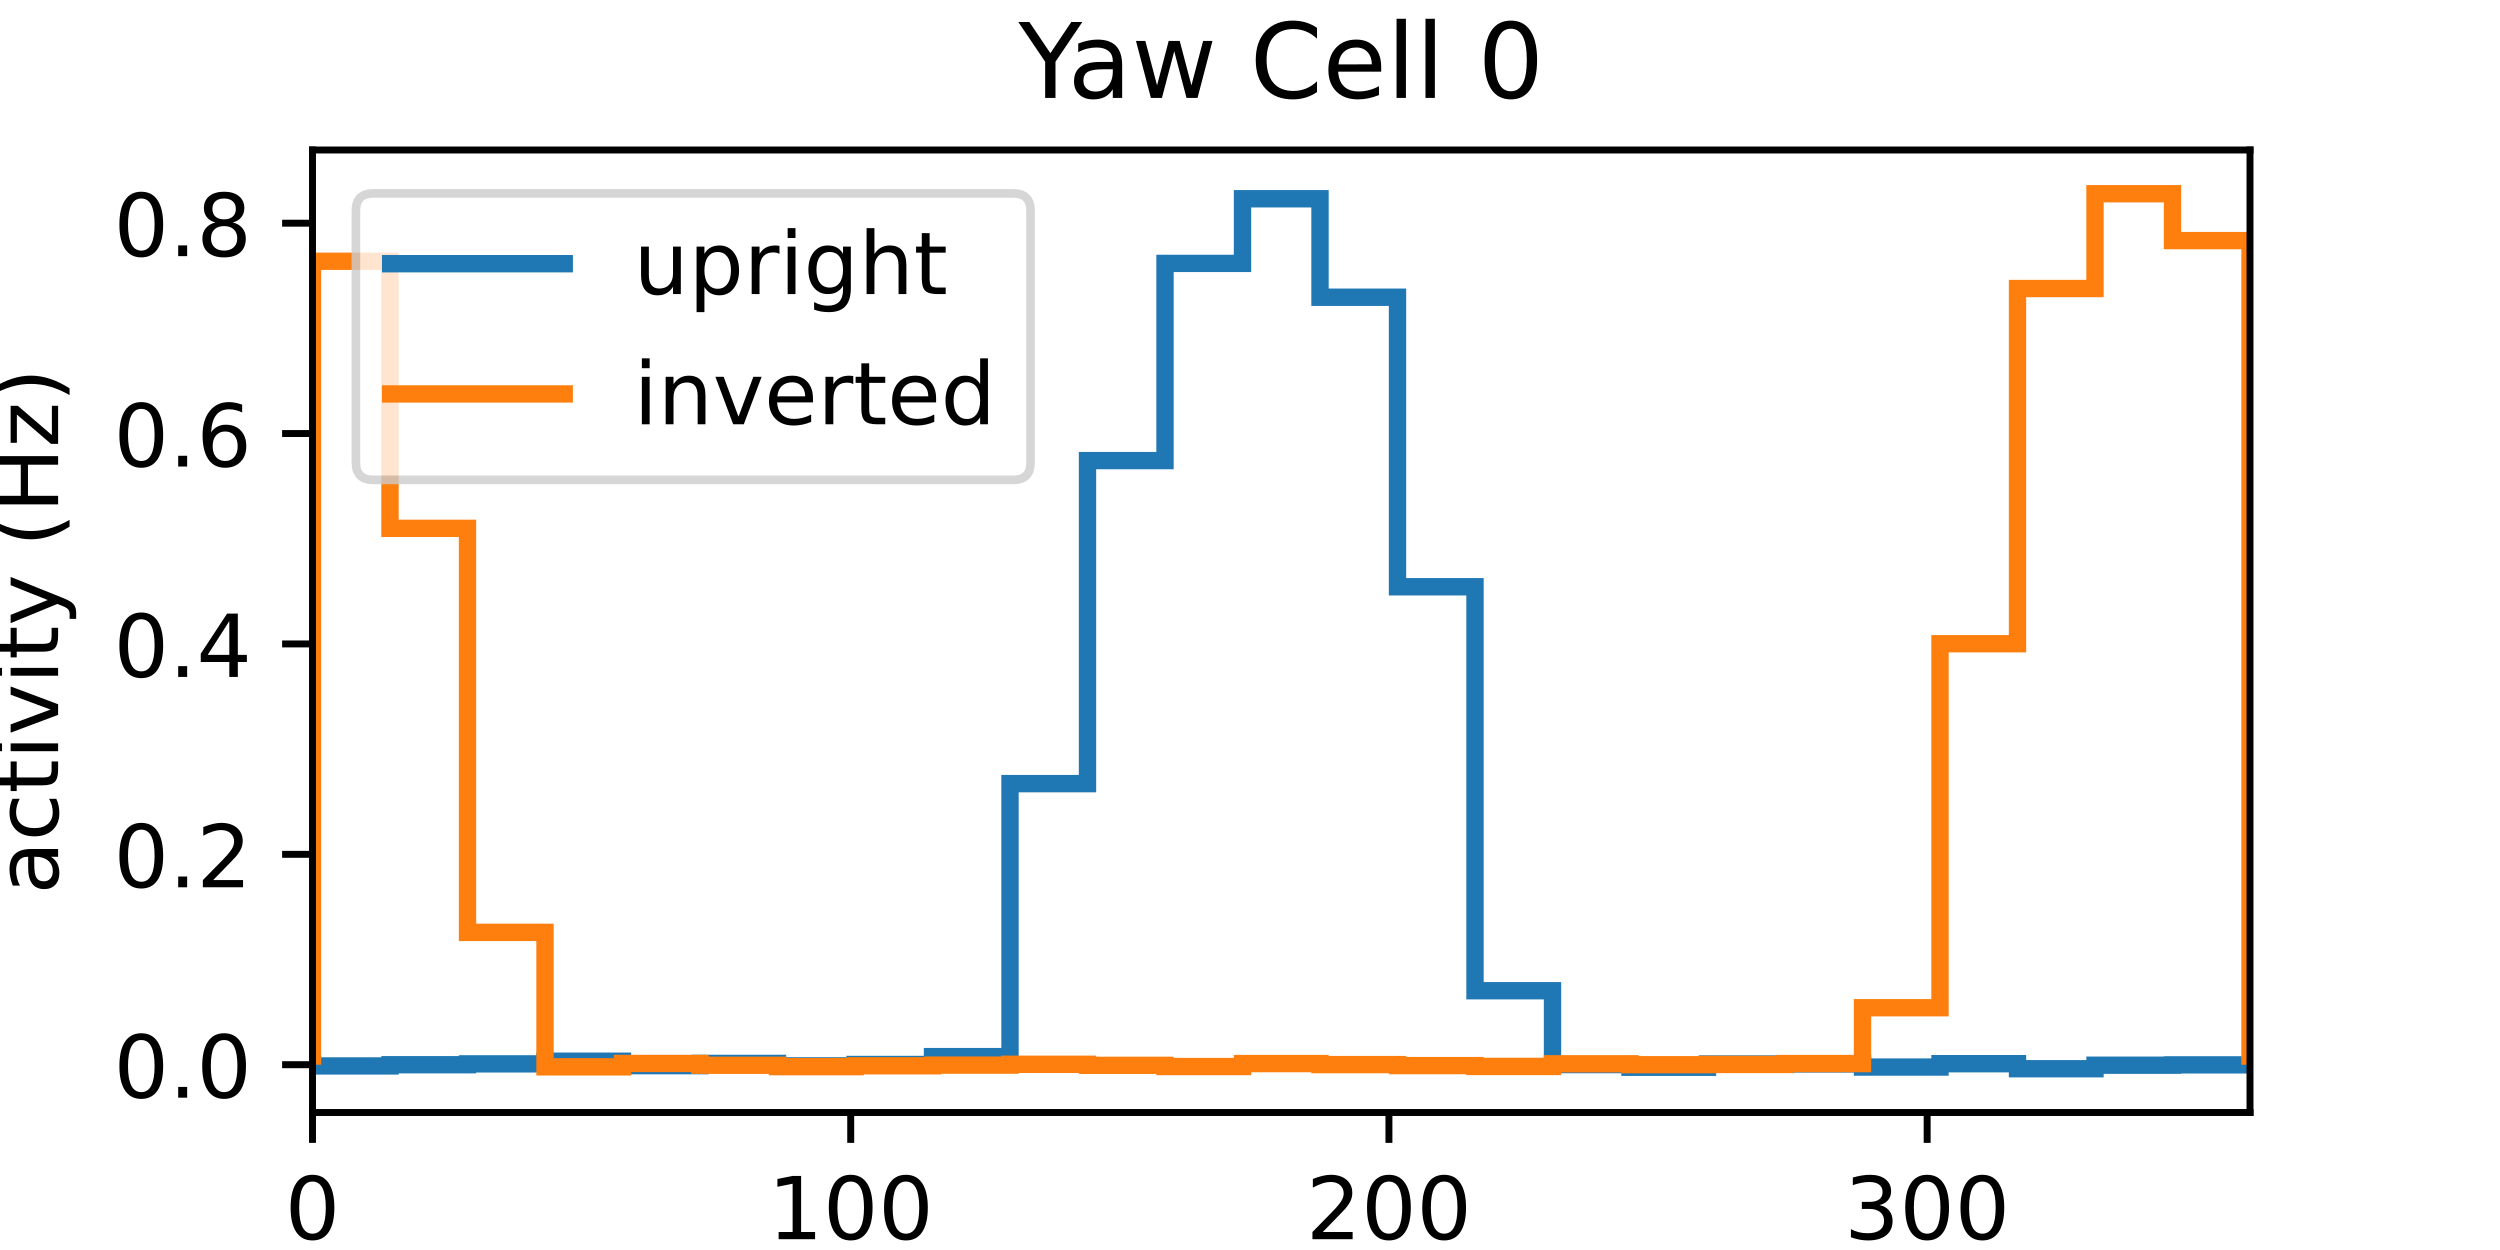
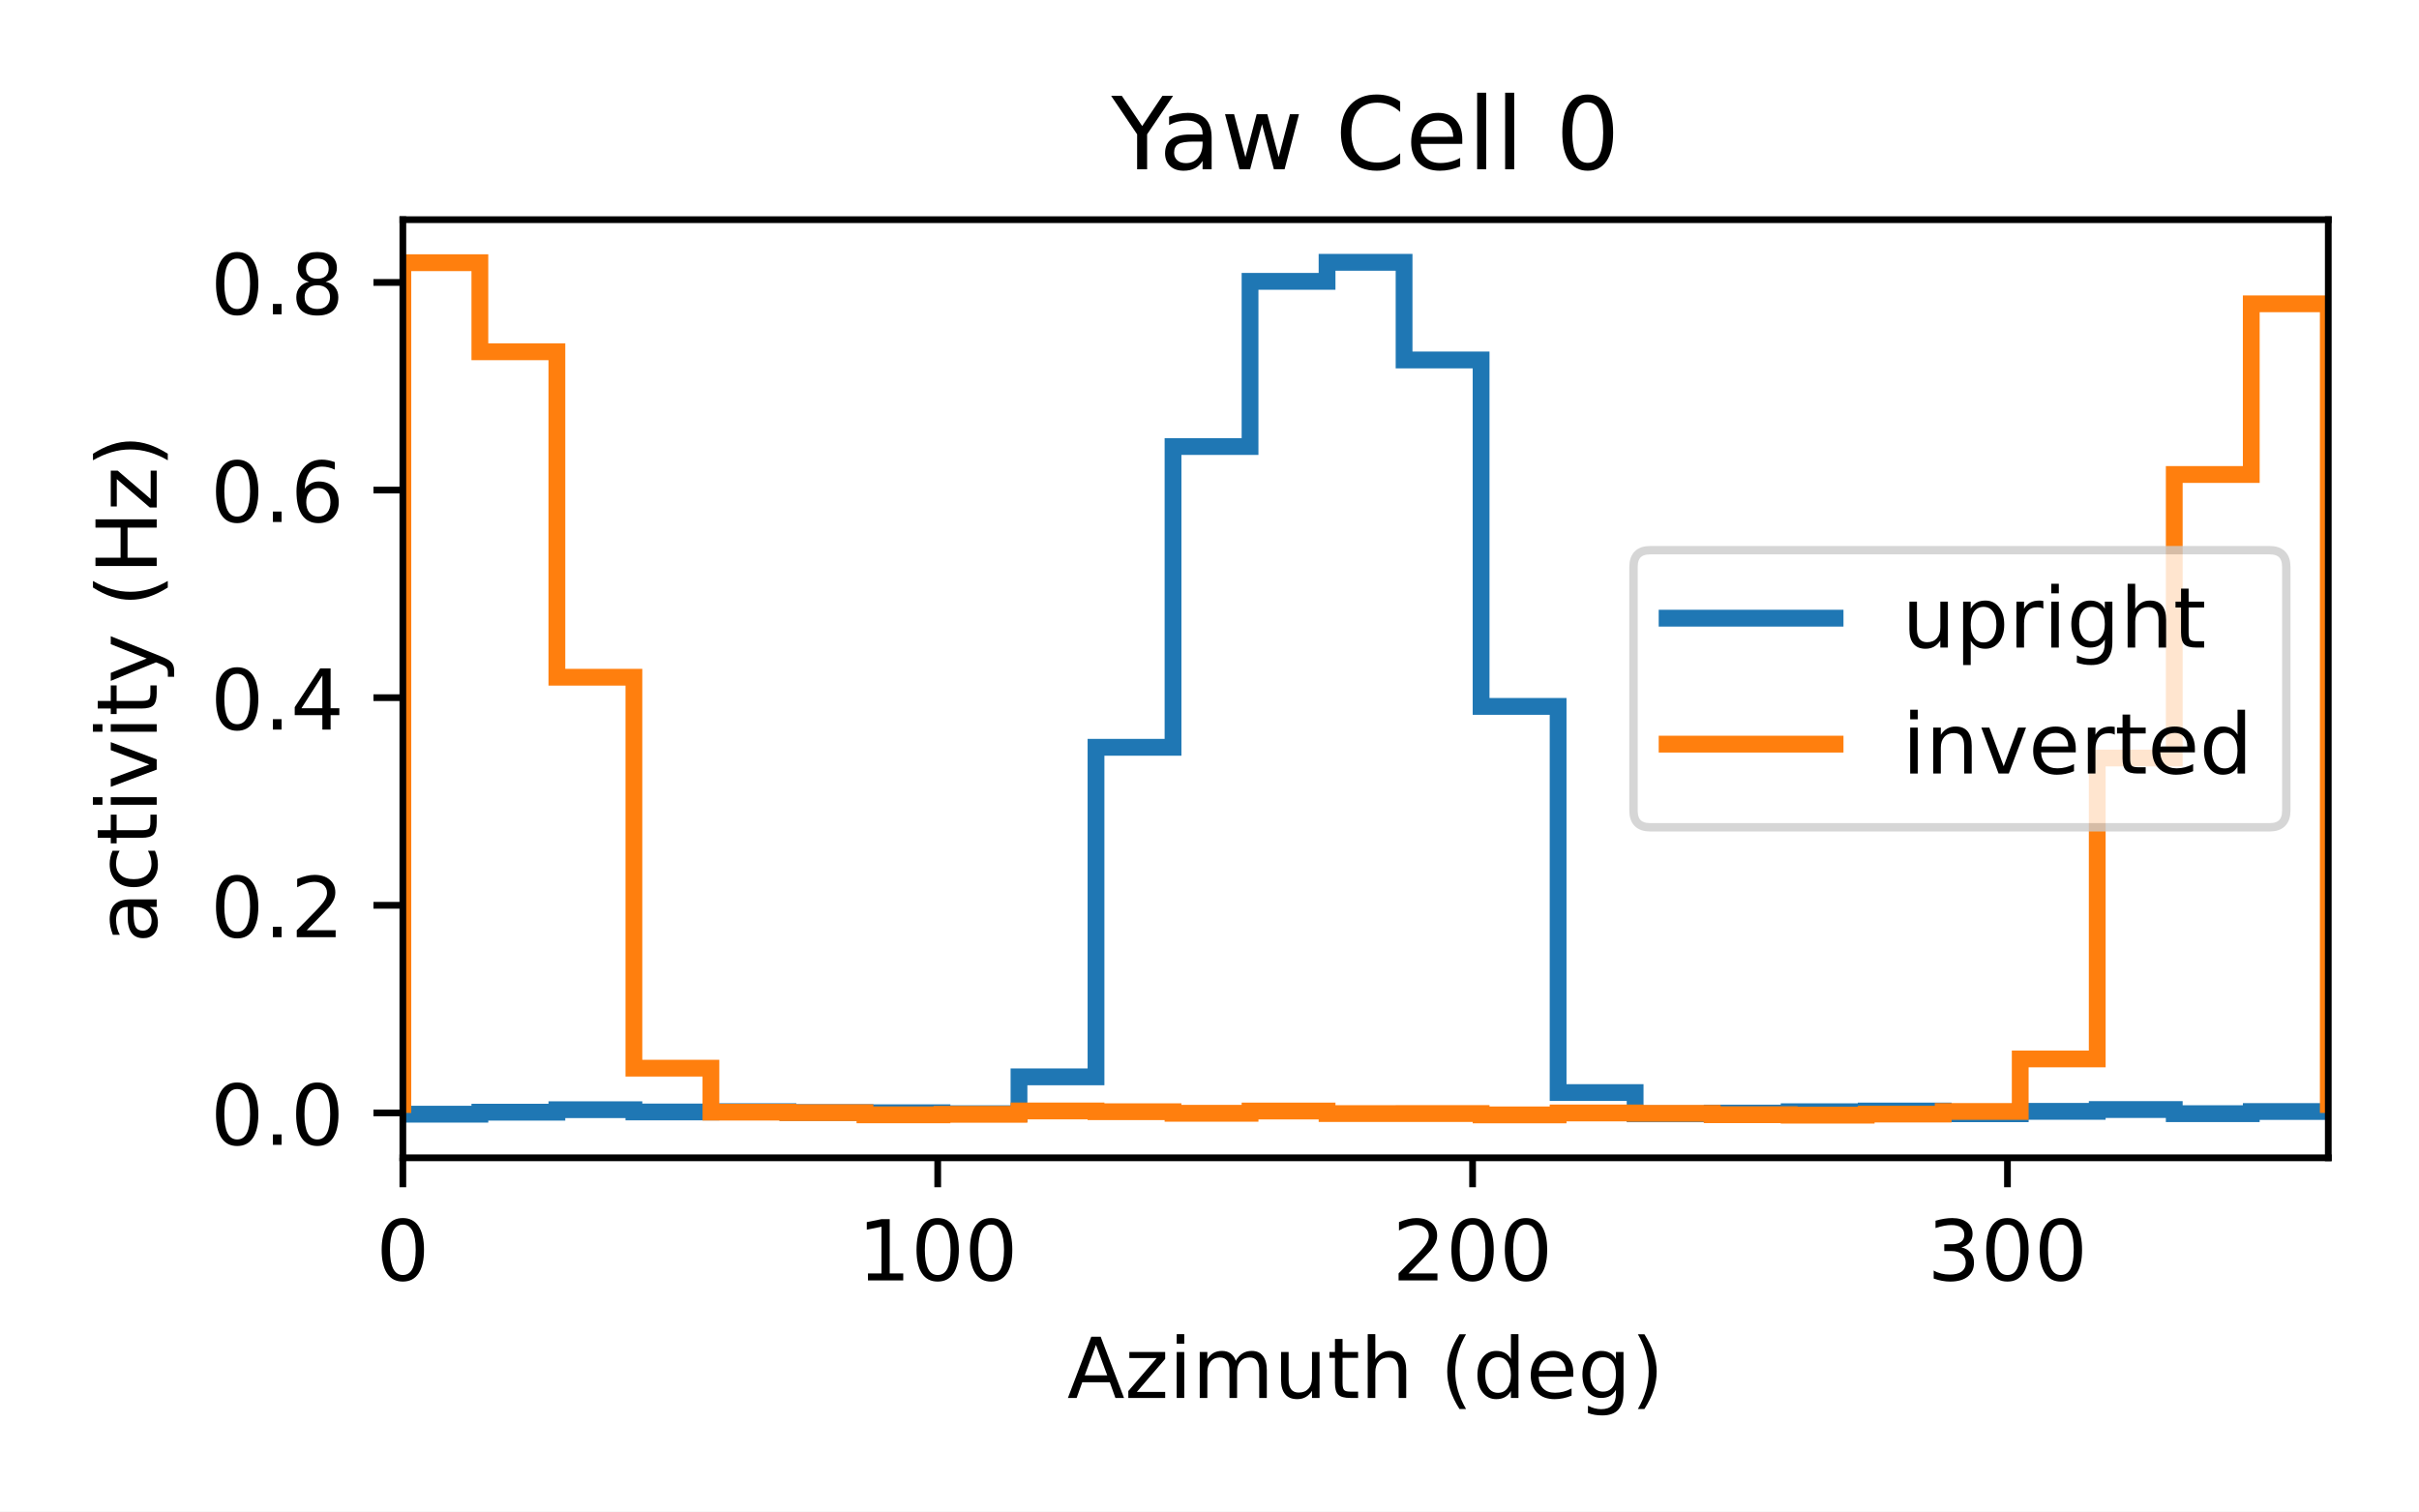
- <svg xmlns="http://www.w3.org/2000/svg" xmlns:xlink="http://www.w3.org/1999/xlink" width="288pt" height="144pt" viewBox="0 0 288 144" version="1.1">
+ <svg xmlns="http://www.w3.org/2000/svg" xmlns:xlink="http://www.w3.org/1999/xlink" width="288pt" height="180pt" viewBox="0 0 288 180" version="1.1">
  <defs>
    <style type="text/css">*{stroke-linejoin: round; stroke-linecap: butt}</style>
  </defs>
  <g id="figure_1">
    <g id="patch_1">
-       <path d="M 0 144  L 288 144  L 288 0  L 0 0  z " style="fill: #ffffff" />
+       <path d="M 0 180  L 288 180  L 288 0  L 0 0  z " style="fill: #ffffff" />
    </g>
    <g id="axes_1">
      <g id="patch_2">
-         <path d="M 36 128.16  L 259.2 128.16  L 259.2 17.28  L 36 17.28  z " style="fill: #ffffff" />
+         <path d="M 47.962 137.878  L 277.2 137.878  L 277.2 26.16  L 47.962 26.16  z " style="fill: #ffffff" />
      </g>
      <g id="patch_3">
-         <path d="M 36 122.654  L 36 122.796  L 44.928 122.796  L 44.928 122.656  L 53.856 122.656  L 53.856 122.556  L 62.784 122.556  L 62.784 122.25  L 71.712 122.25  L 71.712 122.766  L 80.64 122.766  L 80.64 122.504  L 89.568 122.504  L 89.568 122.789  L 98.496 122.789  L 98.496 122.627  L 107.424 122.627  L 107.424 121.723  L 116.352 121.723  L 116.352 90.276  L 125.28 90.276  L 125.28 53.062  L 134.208 53.062  L 134.208 30.344  L 143.136 30.344  L 143.136 22.898  L 152.064 22.898  L 152.064 34.242  L 160.992 34.242  L 160.992 67.594  L 169.92 67.594  L 169.92 114.134  L 178.848 114.134  L 178.848 122.641  L 187.776 122.641  L 187.776 122.946  L 196.704 122.946  L 196.704 122.572  L 205.632 122.572  L 205.632 122.565  L 214.56 122.565  L 214.56 122.925  L 223.488 122.925  L 223.488 122.538  L 232.416 122.538  L 232.416 123.12  L 241.344 123.12  L 241.344 122.712  L 250.272 122.712  L 250.272 122.675  L 259.2 122.675  L 259.2 122.654  " clip-path="url(#p678fe16679)" style="fill: none; stroke: #1f77b4; stroke-width: 2; stroke-linejoin: miter" />
+         <path d="M 47.962 132.533  L 47.962 132.682  L 57.132 132.682  L 57.132 132.445  L 66.301 132.445  L 66.301 132.151  L 75.471 132.151  L 75.471 132.417  L 84.64 132.417  L 84.64 132.379  L 93.81 132.379  L 93.81 132.489  L 102.979 132.489  L 102.979 132.513  L 112.149 132.513  L 112.149 132.631  L 121.318 132.631  L 121.318 128.237  L 130.488 128.237  L 130.488 88.991  L 139.657 88.991  L 139.657 53.177  L 148.827 53.177  L 148.827 33.503  L 157.996 33.503  L 157.996 31.238  L 167.166 31.238  L 167.166 42.865  L 176.335 42.865  L 176.335 84.124  L 185.505 84.124  L 185.505 130.109  L 194.674 130.109  L 194.674 132.643  L 203.844 132.643  L 203.844 132.548  L 213.013 132.548  L 213.013 132.391  L 222.183 132.391  L 222.183 132.305  L 231.352 132.305  L 231.352 132.635  L 240.522 132.635  L 240.522 132.347  L 249.691 132.347  L 249.691 132.131  L 258.861 132.131  L 258.861 132.622  L 268.03 132.622  L 268.03 132.365  L 277.2 132.365  L 277.2 132.533  " clip-path="url(#pbd053c4903)" style="fill: none; stroke: #1f77b4; stroke-width: 2; stroke-linejoin: miter" />
      </g>
      <g id="patch_4">
-         <path d="M 36 122.654  L 36 30.097  L 44.928 30.097  L 44.928 60.862  L 53.856 60.862  L 53.856 107.408  L 62.784 107.408  L 62.784 122.9  L 71.712 122.9  L 71.712 122.513  L 80.64 122.513  L 80.64 122.719  L 89.568 122.719  L 89.568 122.877  L 98.496 122.877  L 98.496 122.778  L 107.424 122.778  L 107.424 122.702  L 116.352 122.702  L 116.352 122.609  L 125.28 122.609  L 125.28 122.726  L 134.208 122.726  L 134.208 122.864  L 143.136 122.864  L 143.136 122.522  L 152.064 122.522  L 152.064 122.643  L 160.992 122.643  L 160.992 122.758  L 169.92 122.758  L 169.92 122.853  L 178.848 122.853  L 178.848 122.549  L 187.776 122.549  L 187.776 122.658  L 196.704 122.658  L 196.704 122.624  L 205.632 122.624  L 205.632 122.523  L 214.56 122.523  L 214.56 116.092  L 223.488 116.092  L 223.488 74.158  L 232.416 74.158  L 232.416 33.241  L 241.344 33.241  L 241.344 22.32  L 250.272 22.32  L 250.272 27.716  L 259.2 27.716  L 259.2 122.654  " clip-path="url(#p678fe16679)" style="fill: none; stroke: #ff7f0e; stroke-width: 2; stroke-linejoin: miter" />
+         <path d="M 47.962 132.533  L 47.962 31.283  L 57.132 31.283  L 57.132 41.889  L 66.301 41.889  L 66.301 80.646  L 75.471 80.646  L 75.471 127.204  L 84.64 127.204  L 84.64 132.44  L 93.81 132.44  L 93.81 132.501  L 102.979 132.501  L 102.979 132.76  L 112.149 132.76  L 112.149 132.7  L 121.318 132.7  L 121.318 132.301  L 130.488 132.301  L 130.488 132.386  L 139.657 132.386  L 139.657 132.575  L 148.827 132.575  L 148.827 132.306  L 157.996 132.306  L 157.996 132.611  L 167.166 132.611  L 167.166 132.608  L 176.335 132.608  L 176.335 132.768  L 185.505 132.768  L 185.505 132.539  L 194.674 132.539  L 194.674 132.583  L 203.844 132.583  L 203.844 132.744  L 213.013 132.744  L 213.013 132.8  L 222.183 132.8  L 222.183 132.673  L 231.352 132.673  L 231.352 132.356  L 240.522 132.356  L 240.522 126.106  L 249.691 126.106  L 249.691 90.272  L 258.861 90.272  L 258.861 56.507  L 268.03 56.507  L 268.03 36.179  L 277.2 36.179  L 277.2 132.533  " clip-path="url(#pbd053c4903)" style="fill: none; stroke: #ff7f0e; stroke-width: 2; stroke-linejoin: miter" />
      </g>
      <g id="matplotlib.axis_1">
        <g id="xtick_1">
          <g id="line2d_1">
            <defs>
-               <path id="mbe2075b5a9" d="M 0 0  L 0 3.5  " style="stroke: #000000; stroke-width: 0.8" />
-             </defs>
-             <g>
-               <use xlink:href="#mbe2075b5a9" x="36" y="128.16" style="stroke: #000000; stroke-width: 0.8" />
+               <path id="m0fa0131e1c" d="M 0 0  L 0 3.5  " style="stroke: #000000; stroke-width: 0.8" />
+             </defs>
+             <g>
+               <use xlink:href="#m0fa0131e1c" x="47.962" y="137.878" style="stroke: #000000; stroke-width: 0.8" />
            </g>
          </g>
          <g id="text_1">
-             <g transform="translate(32.81875 142.7577) scale(0.1 -0.1)">
+             <g transform="translate(44.78109 152.4753) scale(0.1 -0.1)">
              <defs>
                <path id="DejaVuSans-13" d="M 2034 4250  Q 1547 4250 1301 3770  Q 1056 3291 1056 2328  Q 1056 1369 1301 889  Q 1547 409 2034 409  Q 2525 409 2770 889  Q 3016 1369 3016 2328  Q 3016 3291 2770 3770  Q 2525 4250 2034 4250  z M 2034 4750  Q 2819 4750 3233 4129  Q 3647 3509 3647 2328  Q 3647 1150 3233 529  Q 2819 -91 2034 -91  Q 1250 -91 836 529  Q 422 1150 422 2328  Q 422 3509 836 4129  Q 1250 4750 2034 4750  z " transform="scale(0.015625)" />
              </defs>
              <use xlink:href="#DejaVuSans-13" />
            </g>
          </g>
        </g>
        <g id="xtick_2">
          <g id="line2d_2">
            <g>
-               <use xlink:href="#mbe2075b5a9" x="98.003" y="128.16" style="stroke: #000000; stroke-width: 0.8" />
+               <use xlink:href="#m0fa0131e1c" x="111.642" y="137.878" style="stroke: #000000; stroke-width: 0.8" />
            </g>
          </g>
          <g id="text_2">
-             <g transform="translate(88.45883 142.7577) scale(0.1 -0.1)">
+             <g transform="translate(102.0984 152.4753) scale(0.1 -0.1)">
              <defs>
                <path id="DejaVuSans-14" d="M 794 531  L 1825 531  L 1825 4091  L 703 3866  L 703 4441  L 1819 4666  L 2450 4666  L 2450 531  L 3481 531  L 3481 0  L 794 0  L 794 531  z " transform="scale(0.015625)" />
              </defs>
              <use xlink:href="#DejaVuSans-14" />
              <use xlink:href="#DejaVuSans-13" transform="translate(63.625 0)" />
              <use xlink:href="#DejaVuSans-13" transform="translate(127.25 0)" />
            </g>
          </g>
        </g>
        <g id="xtick_3">
          <g id="line2d_3">
            <g>
-               <use xlink:href="#mbe2075b5a9" x="160.005" y="128.16" style="stroke: #000000; stroke-width: 0.8" />
+               <use xlink:href="#m0fa0131e1c" x="175.322" y="137.878" style="stroke: #000000; stroke-width: 0.8" />
            </g>
          </g>
          <g id="text_3">
-             <g transform="translate(150.4614 142.7577) scale(0.1 -0.1)">
+             <g transform="translate(165.7782 152.4753) scale(0.1 -0.1)">
              <defs>
                <path id="DejaVuSans-15" d="M 1228 531  L 3431 531  L 3431 0  L 469 0  L 469 531  Q 828 903 1448 1529  Q 2069 2156 2228 2338  Q 2531 2678 2651 2914  Q 2772 3150 2772 3378  Q 2772 3750 2511 3984  Q 2250 4219 1831 4219  Q 1534 4219 1204 4116  Q 875 4013 500 3803  L 500 4441  Q 881 4594 1212 4672  Q 1544 4750 1819 4750  Q 2544 4750 2975 4387  Q 3406 4025 3406 3419  Q 3406 3131 3298 2873  Q 3191 2616 2906 2266  Q 2828 2175 2409 1742  Q 1991 1309 1228 531  z " transform="scale(0.015625)" />
              </defs>
              <use xlink:href="#DejaVuSans-15" />
              <use xlink:href="#DejaVuSans-13" transform="translate(63.625 0)" />
              <use xlink:href="#DejaVuSans-13" transform="translate(127.25 0)" />
            </g>
          </g>
        </g>
        <g id="xtick_4">
          <g id="line2d_4">
            <g>
-               <use xlink:href="#mbe2075b5a9" x="222.008" y="128.16" style="stroke: #000000; stroke-width: 0.8" />
+               <use xlink:href="#m0fa0131e1c" x="239.002" y="137.878" style="stroke: #000000; stroke-width: 0.8" />
            </g>
          </g>
          <g id="text_4">
-             <g transform="translate(212.464 142.7577) scale(0.1 -0.1)">
+             <g transform="translate(229.4579 152.4753) scale(0.1 -0.1)">
              <defs>
                <path id="DejaVuSans-16" d="M 2597 2516  Q 3050 2419 3304 2112  Q 3559 1806 3559 1356  Q 3559 666 3084 287  Q 2609 -91 1734 -91  Q 1441 -91 1130 -33  Q 819 25 488 141  L 488 750  Q 750 597 1062 519  Q 1375 441 1716 441  Q 2309 441 2620 675  Q 2931 909 2931 1356  Q 2931 1769 2642 2001  Q 2353 2234 1838 2234  L 1294 2234  L 1294 2753  L 1863 2753  Q 2328 2753 2575 2939  Q 2822 3125 2822 3475  Q 2822 3834 2567 4026  Q 2313 4219 1838 4219  Q 1578 4219 1281 4162  Q 984 4106 628 3988  L 628 4550  Q 988 4650 1302 4700  Q 1616 4750 1894 4750  Q 2613 4750 3031 4423  Q 3450 4097 3450 3541  Q 3450 3153 3228 2886  Q 3006 2619 2597 2516  z " transform="scale(0.015625)" />
              </defs>
              <use xlink:href="#DejaVuSans-16" />
              <use xlink:href="#DejaVuSans-13" transform="translate(63.625 0)" />
              <use xlink:href="#DejaVuSans-13" transform="translate(127.25 0)" />
            </g>
          </g>
        </g>
        <g id="text_5">
-           <g transform="translate(112.4688 156.7584) scale(0.1 -0.1)">
-             <defs>
+           <g transform="translate(127.064 166.4761) scale(0.1 -0.1)">
+             <defs>
+               <path id="DejaVuSans-24" d="M 2188 4044  L 1331 1722  L 3047 1722  L 2188 4044  z M 1831 4666  L 2547 4666  L 4325 0  L 3669 0  L 3244 1197  L 1141 1197  L 716 0  L 50 0  L 1831 4666  z " transform="scale(0.015625)" />
+               <path id="DejaVuSans-5d" d="M 353 3500  L 3084 3500  L 3084 2975  L 922 459  L 3084 459  L 3084 0  L 275 0  L 275 525  L 2438 3041  L 353 3041  L 353 3500  z " transform="scale(0.015625)" />
+               <path id="DejaVuSans-4c" d="M 603 3500  L 1178 3500  L 1178 0  L 603 0  L 603 3500  z M 603 4863  L 1178 4863  L 1178 4134  L 603 4134  L 603 4863  z " transform="scale(0.015625)" />
+               <path id="DejaVuSans-50" d="M 3328 2828  Q 3544 3216 3844 3400  Q 4144 3584 4550 3584  Q 5097 3584 5394 3201  Q 5691 2819 5691 2113  L 5691 0  L 5113 0  L 5113 2094  Q 5113 2597 4934 2840  Q 4756 3084 4391 3084  Q 3944 3084 3684 2787  Q 3425 2491 3425 1978  L 3425 0  L 2847 0  L 2847 2094  Q 2847 2600 2669 2842  Q 2491 3084 2119 3084  Q 1678 3084 1418 2786  Q 1159 2488 1159 1978  L 1159 0  L 581 0  L 581 3500  L 1159 3500  L 1159 2956  Q 1356 3278 1631 3431  Q 1906 3584 2284 3584  Q 2666 3584 2933 3390  Q 3200 3197 3328 2828  z " transform="scale(0.015625)" />
+               <path id="DejaVuSans-58" d="M 544 1381  L 544 3500  L 1119 3500  L 1119 1403  Q 1119 906 1312 657  Q 1506 409 1894 409  Q 2359 409 2629 706  Q 2900 1003 2900 1516  L 2900 3500  L 3475 3500  L 3475 0  L 2900 0  L 2900 538  Q 2691 219 2414 64  Q 2138 -91 1772 -91  Q 1169 -91 856 284  Q 544 659 544 1381  z M 1991 3584  L 1991 3584  z " transform="scale(0.015625)" />
+               <path id="DejaVuSans-57" d="M 1172 4494  L 1172 3500  L 2356 3500  L 2356 3053  L 1172 3053  L 1172 1153  Q 1172 725 1289 603  Q 1406 481 1766 481  L 2356 481  L 2356 0  L 1766 0  Q 1100 0 847 248  Q 594 497 594 1153  L 594 3053  L 172 3053  L 172 3500  L 594 3500  L 594 4494  L 1172 4494  z " transform="scale(0.015625)" />
              <path id="DejaVuSans-4b" d="M 3513 2113  L 3513 0  L 2938 0  L 2938 2094  Q 2938 2591 2744 2837  Q 2550 3084 2163 3084  Q 1697 3084 1428 2787  Q 1159 2491 1159 1978  L 1159 0  L 581 0  L 581 4863  L 1159 4863  L 1159 2956  Q 1366 3272 1645 3428  Q 1925 3584 2291 3584  Q 2894 3584 3203 3211  Q 3513 2838 3513 2113  z " transform="scale(0.015625)" />
-               <path id="DejaVuSans-48" d="M 3597 1894  L 3597 1613  L 953 1613  Q 991 1019 1311 708  Q 1631 397 2203 397  Q 2534 397 2845 478  Q 3156 559 3463 722  L 3463 178  Q 3153 47 2828 -22  Q 2503 -91 2169 -91  Q 1331 -91 842 396  Q 353 884 353 1716  Q 353 2575 817 3079  Q 1281 3584 2069 3584  Q 2775 3584 3186 3129  Q 3597 2675 3597 1894  z M 3022 2063  Q 3016 2534 2758 2815  Q 2500 3097 2075 3097  Q 1594 3097 1305 2825  Q 1016 2553 972 2059  L 3022 2063  z " transform="scale(0.015625)" />
-               <path id="DejaVuSans-44" d="M 2194 1759  Q 1497 1759 1228 1600  Q 959 1441 959 1056  Q 959 750 1161 570  Q 1363 391 1709 391  Q 2188 391 2477 730  Q 2766 1069 2766 1631  L 2766 1759  L 2194 1759  z M 3341 1997  L 3341 0  L 2766 0  L 2766 531  Q 2569 213 2275 61  Q 1981 -91 1556 -91  Q 1019 -91 701 211  Q 384 513 384 1019  Q 384 1609 779 1909  Q 1175 2209 1959 2209  L 2766 2209  L 2766 2266  Q 2766 2663 2505 2880  Q 2244 3097 1772 3097  Q 1472 3097 1187 3025  Q 903 2953 641 2809  L 641 3341  Q 956 3463 1253 3523  Q 1550 3584 1831 3584  Q 2591 3584 2966 3190  Q 3341 2797 3341 1997  z " transform="scale(0.015625)" />
-               <path id="DejaVuSans-47" d="M 2906 2969  L 2906 4863  L 3481 4863  L 3481 0  L 2906 0  L 2906 525  Q 2725 213 2448 61  Q 2172 -91 1784 -91  Q 1150 -91 751 415  Q 353 922 353 1747  Q 353 2572 751 3078  Q 1150 3584 1784 3584  Q 2172 3584 2448 3432  Q 2725 3281 2906 2969  z M 947 1747  Q 947 1113 1208 752  Q 1469 391 1925 391  Q 2381 391 2643 752  Q 2906 1113 2906 1747  Q 2906 2381 2643 2742  Q 2381 3103 1925 3103  Q 1469 3103 1208 2742  Q 947 2381 947 1747  z " transform="scale(0.015625)" />
-               <path id="DejaVuSans-4c" d="M 603 3500  L 1178 3500  L 1178 0  L 603 0  L 603 3500  z M 603 4863  L 1178 4863  L 1178 4134  L 603 4134  L 603 4863  z " transform="scale(0.015625)" />
-               <path id="DejaVuSans-51" d="M 3513 2113  L 3513 0  L 2938 0  L 2938 2094  Q 2938 2591 2744 2837  Q 2550 3084 2163 3084  Q 1697 3084 1428 2787  Q 1159 2491 1159 1978  L 1159 0  L 581 0  L 581 3500  L 1159 3500  L 1159 2956  Q 1366 3272 1645 3428  Q 1925 3584 2291 3584  Q 2894 3584 3203 3211  Q 3513 2838 3513 2113  z " transform="scale(0.015625)" />
-               <path id="DejaVuSans-4a" d="M 2906 1791  Q 2906 2416 2648 2759  Q 2391 3103 1925 3103  Q 1463 3103 1205 2759  Q 947 2416 947 1791  Q 947 1169 1205 825  Q 1463 481 1925 481  Q 2391 481 2648 825  Q 2906 1169 2906 1791  z M 3481 434  Q 3481 -459 3084 -895  Q 2688 -1331 1869 -1331  Q 1566 -1331 1297 -1286  Q 1028 -1241 775 -1147  L 775 -588  Q 1028 -725 1275 -790  Q 1522 -856 1778 -856  Q 2344 -856 2625 -561  Q 2906 -266 2906 331  L 2906 616  Q 2728 306 2450 153  Q 2172 0 1784 0  Q 1141 0 747 490  Q 353 981 353 1791  Q 353 2603 747 3093  Q 1141 3584 1784 3584  Q 2172 3584 2450 3431  Q 2728 3278 2906 2969  L 2906 3500  L 3481 3500  L 3481 434  z " transform="scale(0.015625)" />
              <path id="DejaVuSans-3" transform="scale(0.015625)" />
              <path id="DejaVuSans-b" d="M 1984 4856  Q 1566 4138 1362 3434  Q 1159 2731 1159 2009  Q 1159 1288 1364 580  Q 1569 -128 1984 -844  L 1484 -844  Q 1016 -109 783 600  Q 550 1309 550 2009  Q 550 2706 781 3412  Q 1013 4119 1484 4856  L 1984 4856  z " transform="scale(0.015625)" />
+               <path id="DejaVuSans-47" d="M 2906 2969  L 2906 4863  L 3481 4863  L 3481 0  L 2906 0  L 2906 525  Q 2725 213 2448 61  Q 2172 -91 1784 -91  Q 1150 -91 751 415  Q 353 922 353 1747  Q 353 2572 751 3078  Q 1150 3584 1784 3584  Q 2172 3584 2448 3432  Q 2725 3281 2906 2969  z M 947 1747  Q 947 1113 1208 752  Q 1469 391 1925 391  Q 2381 391 2643 752  Q 2906 1113 2906 1747  Q 2906 2381 2643 2742  Q 2381 3103 1925 3103  Q 1469 3103 1208 2742  Q 947 2381 947 1747  z " transform="scale(0.015625)" />
+               <path id="DejaVuSans-48" d="M 3597 1894  L 3597 1613  L 953 1613  Q 991 1019 1311 708  Q 1631 397 2203 397  Q 2534 397 2845 478  Q 3156 559 3463 722  L 3463 178  Q 3153 47 2828 -22  Q 2503 -91 2169 -91  Q 1331 -91 842 396  Q 353 884 353 1716  Q 353 2575 817 3079  Q 1281 3584 2069 3584  Q 2775 3584 3186 3129  Q 3597 2675 3597 1894  z M 3022 2063  Q 3016 2534 2758 2815  Q 2500 3097 2075 3097  Q 1594 3097 1305 2825  Q 1016 2553 972 2059  L 3022 2063  z " transform="scale(0.015625)" />
+               <path id="DejaVuSans-4a" d="M 2906 1791  Q 2906 2416 2648 2759  Q 2391 3103 1925 3103  Q 1463 3103 1205 2759  Q 947 2416 947 1791  Q 947 1169 1205 825  Q 1463 481 1925 481  Q 2391 481 2648 825  Q 2906 1169 2906 1791  z M 3481 434  Q 3481 -459 3084 -895  Q 2688 -1331 1869 -1331  Q 1566 -1331 1297 -1286  Q 1028 -1241 775 -1147  L 775 -588  Q 1028 -725 1275 -790  Q 1522 -856 1778 -856  Q 2344 -856 2625 -561  Q 2906 -266 2906 331  L 2906 616  Q 2728 306 2450 153  Q 2172 0 1784 0  Q 1141 0 747 490  Q 353 981 353 1791  Q 353 2603 747 3093  Q 1141 3584 1784 3584  Q 2172 3584 2450 3431  Q 2728 3278 2906 2969  L 2906 3500  L 3481 3500  L 3481 434  z " transform="scale(0.015625)" />
              <path id="DejaVuSans-c" d="M 513 4856  L 1013 4856  Q 1481 4119 1714 3412  Q 1947 2706 1947 2009  Q 1947 1309 1714 600  Q 1481 -109 1013 -844  L 513 -844  Q 928 -128 1133 580  Q 1338 1288 1338 2009  Q 1338 2731 1133 3434  Q 928 4138 513 4856  z " transform="scale(0.015625)" />
            </defs>
-             <use xlink:href="#DejaVuSans-4b" />
-             <use xlink:href="#DejaVuSans-48" transform="translate(63.375 0)" />
-             <use xlink:href="#DejaVuSans-44" transform="translate(124.9062 0)" />
-             <use xlink:href="#DejaVuSans-47" transform="translate(186.1875 0)" />
-             <use xlink:href="#DejaVuSans-4c" transform="translate(249.6719 0)" />
-             <use xlink:href="#DejaVuSans-51" transform="translate(277.4531 0)" />
-             <use xlink:href="#DejaVuSans-4a" transform="translate(340.8281 0)" />
-             <use xlink:href="#DejaVuSans-3" transform="translate(404.3125 0)" />
-             <use xlink:href="#DejaVuSans-b" transform="translate(436.0938 0)" />
-             <use xlink:href="#DejaVuSans-47" transform="translate(475.1094 0)" />
-             <use xlink:href="#DejaVuSans-48" transform="translate(538.5938 0)" />
-             <use xlink:href="#DejaVuSans-4a" transform="translate(600.125 0)" />
-             <use xlink:href="#DejaVuSans-c" transform="translate(663.6094 0)" />
+             <use xlink:href="#DejaVuSans-24" />
+             <use xlink:href="#DejaVuSans-5d" transform="translate(68.40625 0)" />
+             <use xlink:href="#DejaVuSans-4c" transform="translate(120.8906 0)" />
+             <use xlink:href="#DejaVuSans-50" transform="translate(148.6719 0)" />
+             <use xlink:href="#DejaVuSans-58" transform="translate(246.0781 0)" />
+             <use xlink:href="#DejaVuSans-57" transform="translate(309.4531 0)" />
+             <use xlink:href="#DejaVuSans-4b" transform="translate(348.6562 0)" />
+             <use xlink:href="#DejaVuSans-3" transform="translate(412.0312 0)" />
+             <use xlink:href="#DejaVuSans-b" transform="translate(443.8125 0)" />
+             <use xlink:href="#DejaVuSans-47" transform="translate(482.8281 0)" />
+             <use xlink:href="#DejaVuSans-48" transform="translate(546.3125 0)" />
+             <use xlink:href="#DejaVuSans-4a" transform="translate(607.8438 0)" />
+             <use xlink:href="#DejaVuSans-c" transform="translate(671.3281 0)" />
          </g>
        </g>
      </g>
      <g id="matplotlib.axis_2">
        <g id="ytick_1">
          <g id="line2d_5">
            <defs>
-               <path id="m883c096038" d="M 0 0  L -3.5 0  " style="stroke: #000000; stroke-width: 0.8" />
-             </defs>
-             <g>
-               <use xlink:href="#m883c096038" x="36" y="122.654" style="stroke: #000000; stroke-width: 0.8" />
+               <path id="ma1abc205a5" d="M 0 0  L -3.5 0  " style="stroke: #000000; stroke-width: 0.8" />
+             </defs>
+             <g>
+               <use xlink:href="#ma1abc205a5" x="47.962" y="132.533" style="stroke: #000000; stroke-width: 0.8" />
            </g>
          </g>
          <g id="text_6">
-             <g transform="translate(13.09688 126.4527) scale(0.1 -0.1)">
+             <g transform="translate(25.05922 136.3316) scale(0.1 -0.1)">
              <defs>
                <path id="DejaVuSans-11" d="M 684 794  L 1344 794  L 1344 0  L 684 0  L 684 794  z " transform="scale(0.015625)" />
              </defs>
              <use xlink:href="#DejaVuSans-13" />
              <use xlink:href="#DejaVuSans-11" transform="translate(63.625 0)" />
              <use xlink:href="#DejaVuSans-13" transform="translate(95.40625 0)" />
            </g>
          </g>
        </g>
        <g id="ytick_2">
          <g id="line2d_6">
            <g>
-               <use xlink:href="#m883c096038" x="36" y="98.418" style="stroke: #000000; stroke-width: 0.8" />
+               <use xlink:href="#ma1abc205a5" x="47.962" y="107.808" style="stroke: #000000; stroke-width: 0.8" />
            </g>
          </g>
          <g id="text_7">
-             <g transform="translate(13.09688 102.2167) scale(0.1 -0.1)">
+             <g transform="translate(25.05922 111.607) scale(0.1 -0.1)">
              <use xlink:href="#DejaVuSans-13" />
              <use xlink:href="#DejaVuSans-11" transform="translate(63.625 0)" />
              <use xlink:href="#DejaVuSans-15" transform="translate(95.40625 0)" />
            </g>
          </g>
        </g>
        <g id="ytick_3">
          <g id="line2d_7">
            <g>
-               <use xlink:href="#m883c096038" x="36" y="74.182" style="stroke: #000000; stroke-width: 0.8" />
+               <use xlink:href="#ma1abc205a5" x="47.962" y="83.084" style="stroke: #000000; stroke-width: 0.8" />
            </g>
          </g>
          <g id="text_8">
-             <g transform="translate(13.09688 77.98077) scale(0.1 -0.1)">
+             <g transform="translate(25.05922 86.88244) scale(0.1 -0.1)">
              <defs>
                <path id="DejaVuSans-17" d="M 2419 4116  L 825 1625  L 2419 1625  L 2419 4116  z M 2253 4666  L 3047 4666  L 3047 1625  L 3713 1625  L 3713 1100  L 3047 1100  L 3047 0  L 2419 0  L 2419 1100  L 313 1100  L 313 1709  L 2253 4666  z " transform="scale(0.015625)" />
              </defs>
              <use xlink:href="#DejaVuSans-13" />
              <use xlink:href="#DejaVuSans-11" transform="translate(63.625 0)" />
              <use xlink:href="#DejaVuSans-17" transform="translate(95.40625 0)" />
            </g>
          </g>
        </g>
        <g id="ytick_4">
          <g id="line2d_8">
            <g>
-               <use xlink:href="#m883c096038" x="36" y="49.946" style="stroke: #000000; stroke-width: 0.8" />
+               <use xlink:href="#ma1abc205a5" x="47.962" y="58.359" style="stroke: #000000; stroke-width: 0.8" />
            </g>
          </g>
          <g id="text_9">
-             <g transform="translate(13.09688 53.74479) scale(0.1 -0.1)">
+             <g transform="translate(25.05922 62.15787) scale(0.1 -0.1)">
              <defs>
                <path id="DejaVuSans-19" d="M 2113 2584  Q 1688 2584 1439 2293  Q 1191 2003 1191 1497  Q 1191 994 1439 701  Q 1688 409 2113 409  Q 2538 409 2786 701  Q 3034 994 3034 1497  Q 3034 2003 2786 2293  Q 2538 2584 2113 2584  z M 3366 4563  L 3366 3988  Q 3128 4100 2886 4159  Q 2644 4219 2406 4219  Q 1781 4219 1451 3797  Q 1122 3375 1075 2522  Q 1259 2794 1537 2939  Q 1816 3084 2150 3084  Q 2853 3084 3261 2657  Q 3669 2231 3669 1497  Q 3669 778 3244 343  Q 2819 -91 2113 -91  Q 1303 -91 875 529  Q 447 1150 447 2328  Q 447 3434 972 4092  Q 1497 4750 2381 4750  Q 2619 4750 2861 4703  Q 3103 4656 3366 4563  z " transform="scale(0.015625)" />
              </defs>
              <use xlink:href="#DejaVuSans-13" />
              <use xlink:href="#DejaVuSans-11" transform="translate(63.625 0)" />
              <use xlink:href="#DejaVuSans-19" transform="translate(95.40625 0)" />
            </g>
          </g>
        </g>
        <g id="ytick_5">
          <g id="line2d_9">
            <g>
-               <use xlink:href="#m883c096038" x="36" y="25.71" style="stroke: #000000; stroke-width: 0.8" />
+               <use xlink:href="#ma1abc205a5" x="47.962" y="33.634" style="stroke: #000000; stroke-width: 0.8" />
            </g>
          </g>
          <g id="text_10">
-             <g transform="translate(13.09688 29.50881) scale(0.1 -0.1)">
+             <g transform="translate(25.05922 37.43331) scale(0.1 -0.1)">
              <defs>
                <path id="DejaVuSans-1b" d="M 2034 2216  Q 1584 2216 1326 1975  Q 1069 1734 1069 1313  Q 1069 891 1326 650  Q 1584 409 2034 409  Q 2484 409 2743 651  Q 3003 894 3003 1313  Q 3003 1734 2745 1975  Q 2488 2216 2034 2216  z M 1403 2484  Q 997 2584 770 2862  Q 544 3141 544 3541  Q 544 4100 942 4425  Q 1341 4750 2034 4750  Q 2731 4750 3128 4425  Q 3525 4100 3525 3541  Q 3525 3141 3298 2862  Q 3072 2584 2669 2484  Q 3125 2378 3379 2068  Q 3634 1759 3634 1313  Q 3634 634 3220 271  Q 2806 -91 2034 -91  Q 1263 -91 848 271  Q 434 634 434 1313  Q 434 1759 690 2068  Q 947 2378 1403 2484  z M 1172 3481  Q 1172 3119 1398 2916  Q 1625 2713 2034 2713  Q 2441 2713 2670 2916  Q 2900 3119 2900 3481  Q 2900 3844 2670 4047  Q 2441 4250 2034 4250  Q 1625 4250 1398 4047  Q 1172 3844 1172 3481  z " transform="scale(0.015625)" />
              </defs>
              <use xlink:href="#DejaVuSans-13" />
              <use xlink:href="#DejaVuSans-11" transform="translate(63.625 0)" />
              <use xlink:href="#DejaVuSans-1b" transform="translate(95.40625 0)" />
            </g>
          </g>
        </g>
        <g id="text_11">
-           <g transform="translate(6.694531 103.0255) rotate(-90) scale(0.1 -0.1)">
-             <defs>
+           <g transform="translate(18.65687 112.3243) rotate(-90) scale(0.1 -0.1)">
+             <defs>
+               <path id="DejaVuSans-44" d="M 2194 1759  Q 1497 1759 1228 1600  Q 959 1441 959 1056  Q 959 750 1161 570  Q 1363 391 1709 391  Q 2188 391 2477 730  Q 2766 1069 2766 1631  L 2766 1759  L 2194 1759  z M 3341 1997  L 3341 0  L 2766 0  L 2766 531  Q 2569 213 2275 61  Q 1981 -91 1556 -91  Q 1019 -91 701 211  Q 384 513 384 1019  Q 384 1609 779 1909  Q 1175 2209 1959 2209  L 2766 2209  L 2766 2266  Q 2766 2663 2505 2880  Q 2244 3097 1772 3097  Q 1472 3097 1187 3025  Q 903 2953 641 2809  L 641 3341  Q 956 3463 1253 3523  Q 1550 3584 1831 3584  Q 2591 3584 2966 3190  Q 3341 2797 3341 1997  z " transform="scale(0.015625)" />
              <path id="DejaVuSans-46" d="M 3122 3366  L 3122 2828  Q 2878 2963 2633 3030  Q 2388 3097 2138 3097  Q 1578 3097 1268 2742  Q 959 2388 959 1747  Q 959 1106 1268 751  Q 1578 397 2138 397  Q 2388 397 2633 464  Q 2878 531 3122 666  L 3122 134  Q 2881 22 2623 -34  Q 2366 -91 2075 -91  Q 1284 -91 818 406  Q 353 903 353 1747  Q 353 2603 823 3093  Q 1294 3584 2113 3584  Q 2378 3584 2631 3529  Q 2884 3475 3122 3366  z " transform="scale(0.015625)" />
-               <path id="DejaVuSans-57" d="M 1172 4494  L 1172 3500  L 2356 3500  L 2356 3053  L 1172 3053  L 1172 1153  Q 1172 725 1289 603  Q 1406 481 1766 481  L 2356 481  L 2356 0  L 1766 0  Q 1100 0 847 248  Q 594 497 594 1153  L 594 3053  L 172 3053  L 172 3500  L 594 3500  L 594 4494  L 1172 4494  z " transform="scale(0.015625)" />
              <path id="DejaVuSans-59" d="M 191 3500  L 800 3500  L 1894 563  L 2988 3500  L 3597 3500  L 2284 0  L 1503 0  L 191 3500  z " transform="scale(0.015625)" />
              <path id="DejaVuSans-5c" d="M 2059 -325  Q 1816 -950 1584 -1140  Q 1353 -1331 966 -1331  L 506 -1331  L 506 -850  L 844 -850  Q 1081 -850 1212 -737  Q 1344 -625 1503 -206  L 1606 56  L 191 3500  L 800 3500  L 1894 763  L 2988 3500  L 3597 3500  L 2059 -325  z " transform="scale(0.015625)" />
              <path id="DejaVuSans-2b" d="M 628 4666  L 1259 4666  L 1259 2753  L 3553 2753  L 3553 4666  L 4184 4666  L 4184 0  L 3553 0  L 3553 2222  L 1259 2222  L 1259 0  L 628 0  L 628 4666  z " transform="scale(0.015625)" />
-               <path id="DejaVuSans-5d" d="M 353 3500  L 3084 3500  L 3084 2975  L 922 459  L 3084 459  L 3084 0  L 275 0  L 275 525  L 2438 3041  L 353 3041  L 353 3500  z " transform="scale(0.015625)" />
            </defs>
            <use xlink:href="#DejaVuSans-44" />
            <use xlink:href="#DejaVuSans-46" transform="translate(61.28125 0)" />
            <use xlink:href="#DejaVuSans-57" transform="translate(116.2656 0)" />
            <use xlink:href="#DejaVuSans-4c" transform="translate(155.4688 0)" />
            <use xlink:href="#DejaVuSans-59" transform="translate(183.25 0)" />
            <use xlink:href="#DejaVuSans-4c" transform="translate(242.4375 0)" />
            <use xlink:href="#DejaVuSans-57" transform="translate(270.2188 0)" />
            <use xlink:href="#DejaVuSans-5c" transform="translate(309.4219 0)" />
            <use xlink:href="#DejaVuSans-3" transform="translate(368.6094 0)" />
            <use xlink:href="#DejaVuSans-b" transform="translate(400.3906 0)" />
            <use xlink:href="#DejaVuSans-2b" transform="translate(439.4062 0)" />
            <use xlink:href="#DejaVuSans-5d" transform="translate(514.6094 0)" />
            <use xlink:href="#DejaVuSans-c" transform="translate(567.0938 0)" />
          </g>
        </g>
      </g>
      <g id="patch_5">
-         <path d="M 36 128.16  L 36 17.28  " style="fill: none; stroke: #000000; stroke-width: 0.8; stroke-linejoin: miter; stroke-linecap: square" />
+         <path d="M 47.962 137.878  L 47.962 26.16  " style="fill: none; stroke: #000000; stroke-width: 0.8; stroke-linejoin: miter; stroke-linecap: square" />
      </g>
      <g id="patch_6">
-         <path d="M 259.2 128.16  L 259.2 17.28  " style="fill: none; stroke: #000000; stroke-width: 0.8; stroke-linejoin: miter; stroke-linecap: square" />
+         <path d="M 277.2 137.878  L 277.2 26.16  " style="fill: none; stroke: #000000; stroke-width: 0.8; stroke-linejoin: miter; stroke-linecap: square" />
      </g>
      <g id="patch_7">
-         <path d="M 36 128.16  L 259.2 128.16  " style="fill: none; stroke: #000000; stroke-width: 0.8; stroke-linejoin: miter; stroke-linecap: square" />
+         <path d="M 47.962 137.878  L 277.2 137.878  " style="fill: none; stroke: #000000; stroke-width: 0.8; stroke-linejoin: miter; stroke-linecap: square" />
      </g>
      <g id="patch_8">
-         <path d="M 36 17.28  L 259.2 17.28  " style="fill: none; stroke: #000000; stroke-width: 0.8; stroke-linejoin: miter; stroke-linecap: square" />
+         <path d="M 47.962 26.16  L 277.2 26.16  " style="fill: none; stroke: #000000; stroke-width: 0.8; stroke-linejoin: miter; stroke-linecap: square" />
      </g>
      <g id="text_12">
-         <g transform="translate(117.3309 11.28) scale(0.12 -0.12)">
+         <g transform="translate(132.3121 20.16) scale(0.12 -0.12)">
          <defs>
            <path id="DejaVuSans-3c" d="M -13 4666  L 666 4666  L 1959 2747  L 3244 4666  L 3922 4666  L 2272 2222  L 2272 0  L 1638 0  L 1638 2222  L -13 4666  z " transform="scale(0.015625)" />
            <path id="DejaVuSans-5a" d="M 269 3500  L 844 3500  L 1563 769  L 2278 3500  L 2956 3500  L 3675 769  L 4391 3500  L 4966 3500  L 4050 0  L 3372 0  L 2619 2869  L 1863 0  L 1184 0  L 269 3500  z " transform="scale(0.015625)" />
            <path id="DejaVuSans-26" d="M 4122 4306  L 4122 3641  Q 3803 3938 3442 4084  Q 3081 4231 2675 4231  Q 1875 4231 1450 3742  Q 1025 3253 1025 2328  Q 1025 1406 1450 917  Q 1875 428 2675 428  Q 3081 428 3442 575  Q 3803 722 4122 1019  L 4122 359  Q 3791 134 3420 21  Q 3050 -91 2638 -91  Q 1578 -91 968 557  Q 359 1206 359 2328  Q 359 3453 968 4101  Q 1578 4750 2638 4750  Q 3056 4750 3426 4639  Q 3797 4528 4122 4306  z " transform="scale(0.015625)" />
            <path id="DejaVuSans-4f" d="M 603 4863  L 1178 4863  L 1178 0  L 603 0  L 603 4863  z " transform="scale(0.015625)" />
          </defs>
          <use xlink:href="#DejaVuSans-3c" />
          <use xlink:href="#DejaVuSans-44" transform="translate(47.3125 0)" />
          <use xlink:href="#DejaVuSans-5a" transform="translate(108.5938 0)" />
          <use xlink:href="#DejaVuSans-3" transform="translate(190.375 0)" />
          <use xlink:href="#DejaVuSans-26" transform="translate(222.1562 0)" />
          <use xlink:href="#DejaVuSans-48" transform="translate(291.9844 0)" />
          <use xlink:href="#DejaVuSans-4f" transform="translate(353.5156 0)" />
          <use xlink:href="#DejaVuSans-4f" transform="translate(381.2969 0)" />
          <use xlink:href="#DejaVuSans-3" transform="translate(409.0781 0)" />
          <use xlink:href="#DejaVuSans-13" transform="translate(440.8594 0)" />
        </g>
      </g>
      <g id="legend_1">
        <g id="patch_9">
-           <path d="M 43 55.282  L 116.72 55.282  Q 118.72 55.282 118.72 53.282  L 118.72 24.28  Q 118.72 22.28 116.72 22.28  L 43 22.28  Q 41 22.28 41 24.28  L 41 53.282  Q 41 55.282 43 55.282  z " style="fill: #ffffff; opacity: 0.8; stroke: #cccccc; stroke-linejoin: miter" />
+           <path d="M 196.48 98.52  L 270.2 98.52  Q 272.2 98.52 272.2 96.52  L 272.2 67.518  Q 272.2 65.518 270.2 65.518  L 196.48 65.518  Q 194.48 65.518 194.48 67.518  L 194.48 96.52  Q 194.48 98.52 196.48 98.52  z " style="fill: #ffffff; opacity: 0.8; stroke: #cccccc; stroke-linejoin: miter" />
        </g>
        <g id="line2d_10">
-           <path d="M 45 30.378  L 65 30.378  " style="fill: none; stroke: #1f77b4; stroke-width: 2; stroke-linecap: square" />
+           <path d="M 198.48 73.616  L 218.48 73.616  " style="fill: none; stroke: #1f77b4; stroke-width: 2; stroke-linecap: square" />
        </g>
        <g id="text_13">
-           <g transform="translate(73 33.87844) scale(0.1 -0.1)">
-             <defs>
-               <path id="DejaVuSans-58" d="M 544 1381  L 544 3500  L 1119 3500  L 1119 1403  Q 1119 906 1312 657  Q 1506 409 1894 409  Q 2359 409 2629 706  Q 2900 1003 2900 1516  L 2900 3500  L 3475 3500  L 3475 0  L 2900 0  L 2900 538  Q 2691 219 2414 64  Q 2138 -91 1772 -91  Q 1169 -91 856 284  Q 544 659 544 1381  z M 1991 3584  L 1991 3584  z " transform="scale(0.015625)" />
+           <g transform="translate(226.4797 77.11648) scale(0.1 -0.1)">
+             <defs>
              <path id="DejaVuSans-53" d="M 1159 525  L 1159 -1331  L 581 -1331  L 581 3500  L 1159 3500  L 1159 2969  Q 1341 3281 1617 3432  Q 1894 3584 2278 3584  Q 2916 3584 3314 3078  Q 3713 2572 3713 1747  Q 3713 922 3314 415  Q 2916 -91 2278 -91  Q 1894 -91 1617 61  Q 1341 213 1159 525  z M 3116 1747  Q 3116 2381 2855 2742  Q 2594 3103 2138 3103  Q 1681 3103 1420 2742  Q 1159 2381 1159 1747  Q 1159 1113 1420 752  Q 1681 391 2138 391  Q 2594 391 2855 752  Q 3116 1113 3116 1747  z " transform="scale(0.015625)" />
              <path id="DejaVuSans-55" d="M 2631 2963  Q 2534 3019 2420 3045  Q 2306 3072 2169 3072  Q 1681 3072 1420 2755  Q 1159 2438 1159 1844  L 1159 0  L 581 0  L 581 3500  L 1159 3500  L 1159 2956  Q 1341 3275 1631 3429  Q 1922 3584 2338 3584  Q 2397 3584 2469 3576  Q 2541 3569 2628 3553  L 2631 2963  z " transform="scale(0.015625)" />
            </defs>
            <use xlink:href="#DejaVuSans-58" />
            <use xlink:href="#DejaVuSans-53" transform="translate(63.375 0)" />
            <use xlink:href="#DejaVuSans-55" transform="translate(126.8594 0)" />
            <use xlink:href="#DejaVuSans-4c" transform="translate(167.9688 0)" />
            <use xlink:href="#DejaVuSans-4a" transform="translate(195.75 0)" />
            <use xlink:href="#DejaVuSans-4b" transform="translate(259.2344 0)" />
            <use xlink:href="#DejaVuSans-57" transform="translate(322.6094 0)" />
          </g>
        </g>
        <g id="line2d_11">
-           <path d="M 45 45.379  L 65 45.379  " style="fill: none; stroke: #ff7f0e; stroke-width: 2; stroke-linecap: square" />
+           <path d="M 198.48 88.617  L 218.48 88.617  " style="fill: none; stroke: #ff7f0e; stroke-width: 2; stroke-linecap: square" />
        </g>
        <g id="text_14">
-           <g transform="translate(73 48.87922) scale(0.1 -0.1)">
+           <g transform="translate(226.4797 92.11727) scale(0.1 -0.1)">
+             <defs>
+               <path id="DejaVuSans-51" d="M 3513 2113  L 3513 0  L 2938 0  L 2938 2094  Q 2938 2591 2744 2837  Q 2550 3084 2163 3084  Q 1697 3084 1428 2787  Q 1159 2491 1159 1978  L 1159 0  L 581 0  L 581 3500  L 1159 3500  L 1159 2956  Q 1366 3272 1645 3428  Q 1925 3584 2291 3584  Q 2894 3584 3203 3211  Q 3513 2838 3513 2113  z " transform="scale(0.015625)" />
+             </defs>
            <use xlink:href="#DejaVuSans-4c" />
            <use xlink:href="#DejaVuSans-51" transform="translate(27.78125 0)" />
            <use xlink:href="#DejaVuSans-59" transform="translate(91.15625 0)" />
            <use xlink:href="#DejaVuSans-48" transform="translate(150.3438 0)" />
            <use xlink:href="#DejaVuSans-55" transform="translate(211.875 0)" />
            <use xlink:href="#DejaVuSans-57" transform="translate(252.9844 0)" />
            <use xlink:href="#DejaVuSans-48" transform="translate(292.1875 0)" />
            <use xlink:href="#DejaVuSans-47" transform="translate(353.7188 0)" />
          </g>
        </g>
      </g>
    </g>
  </g>
  <defs>
-     <clipPath id="p678fe16679">
-       <rect x="36" y="17.28" width="223.2" height="110.88" />
+     <clipPath id="pbd053c4903">
+       <rect x="47.962" y="26.16" width="229.238" height="111.718" />
    </clipPath>
  </defs>
</svg>
